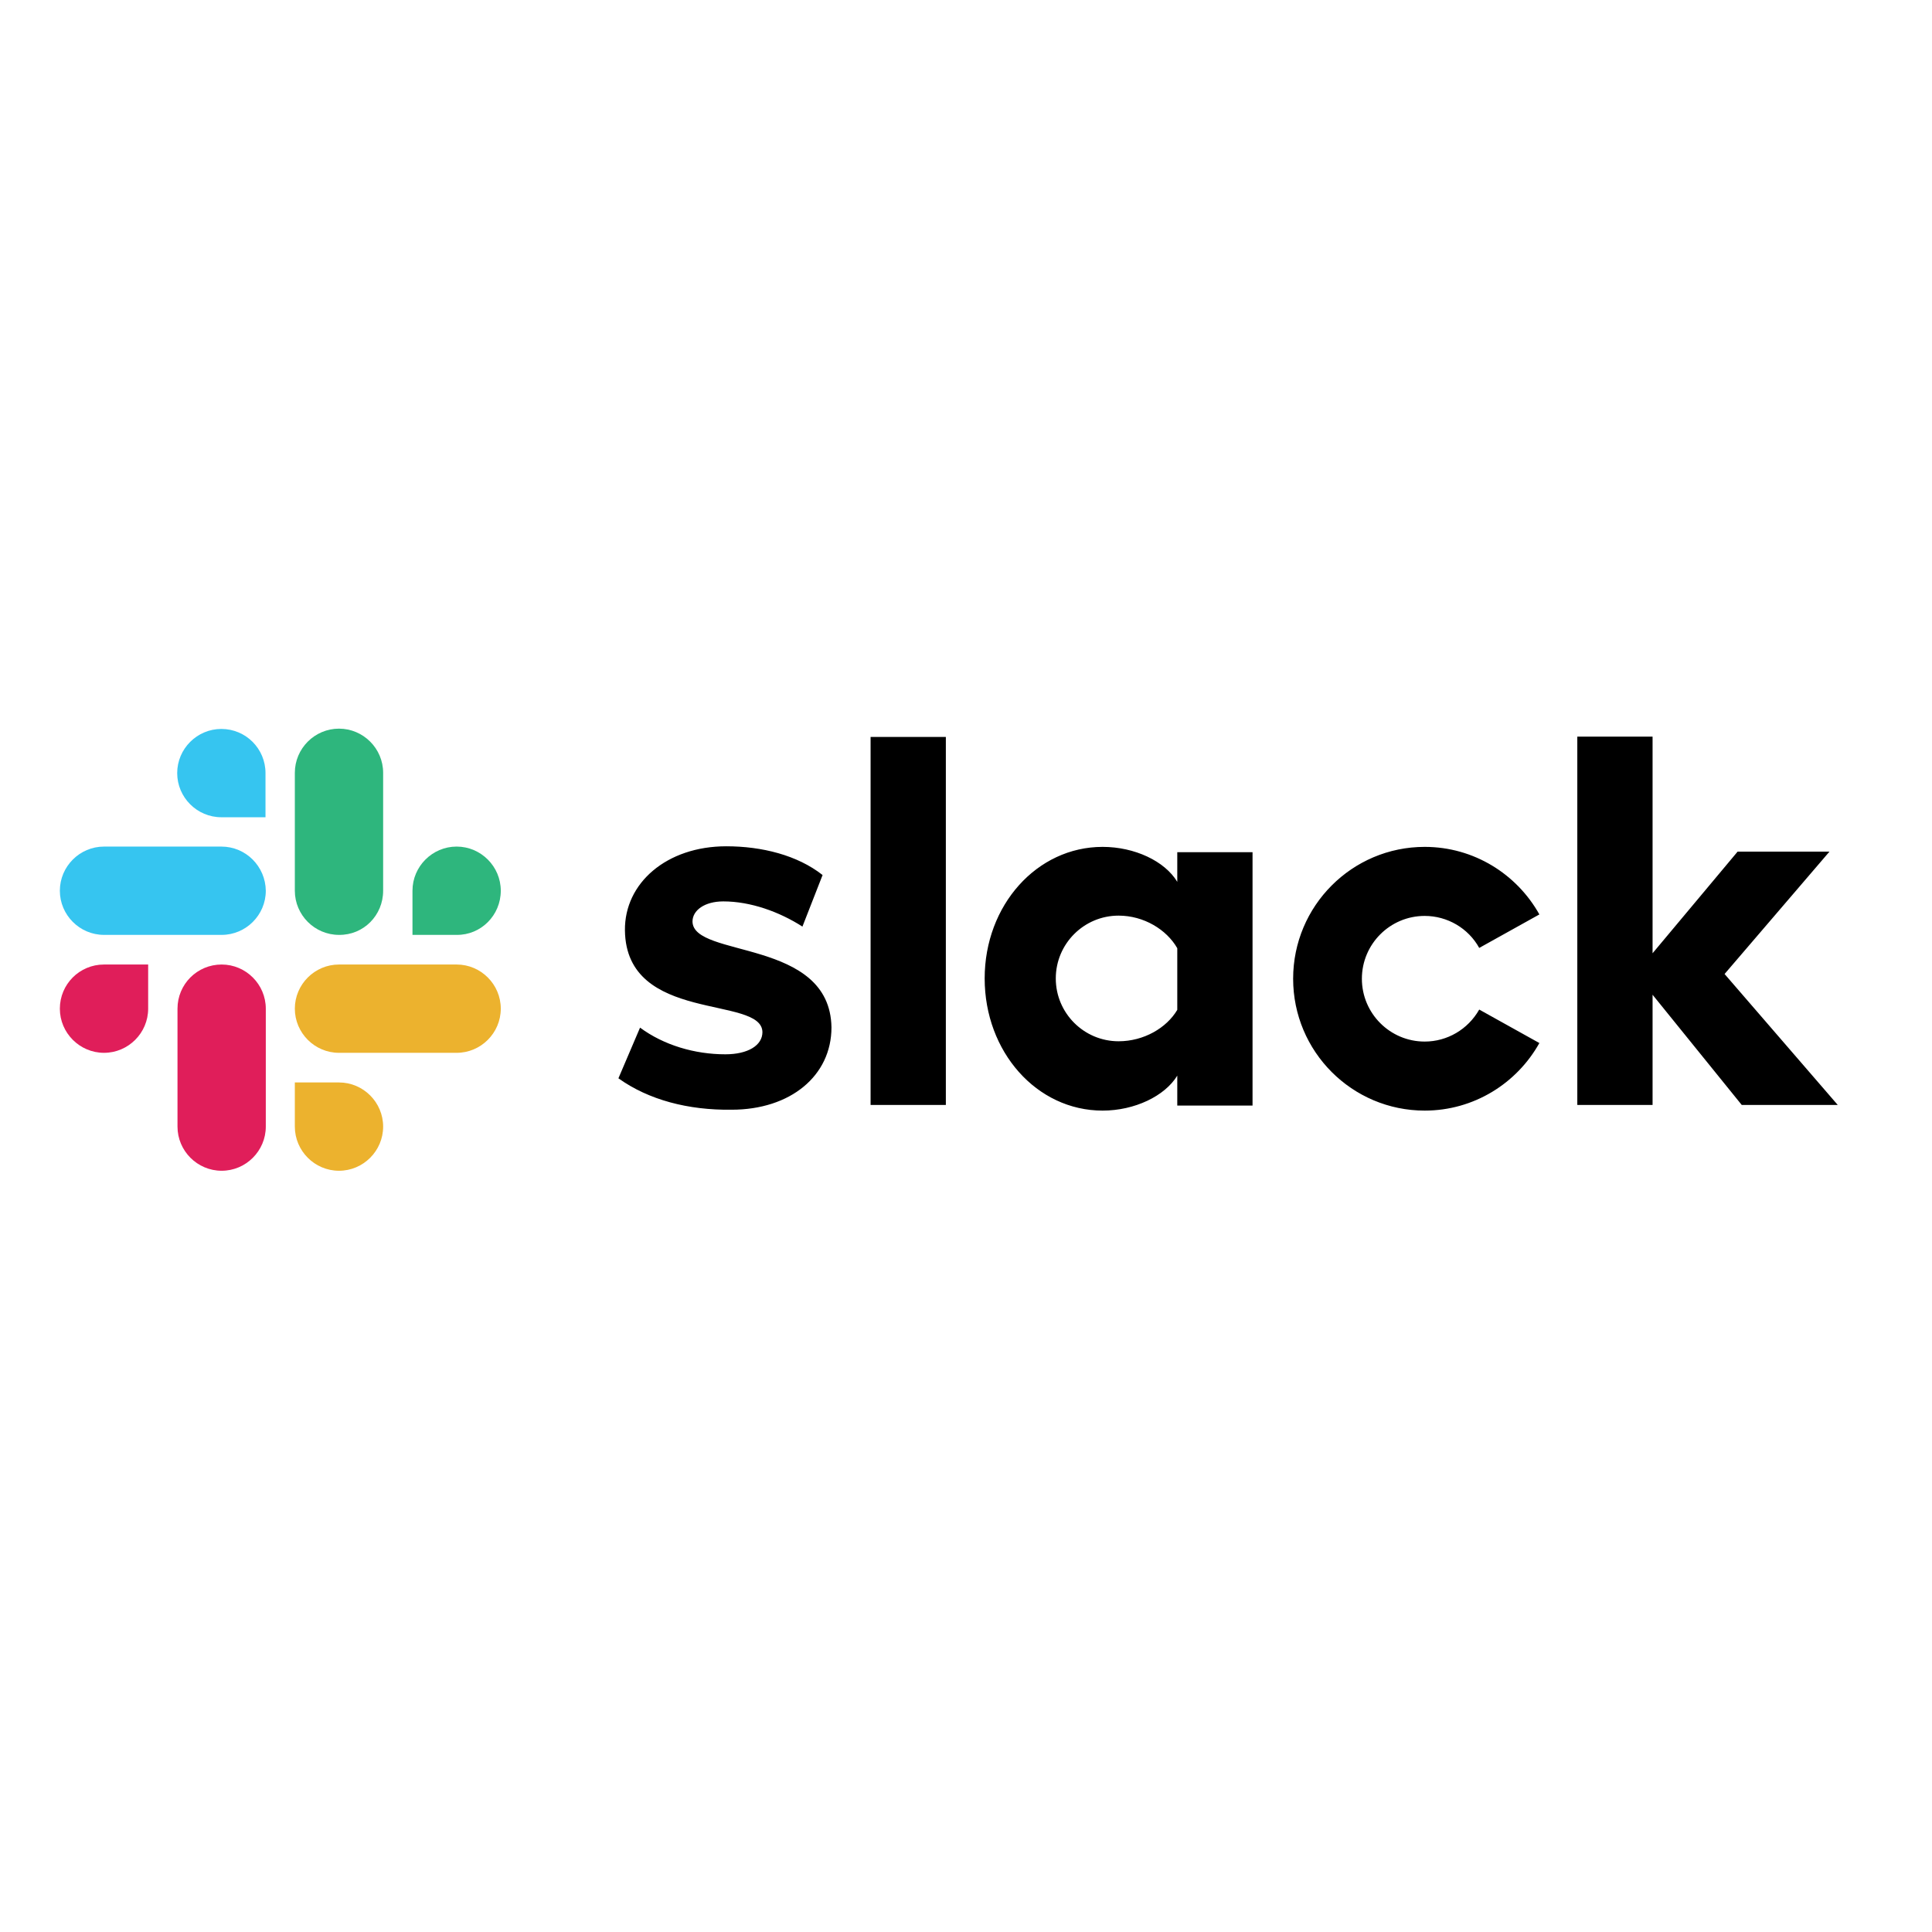
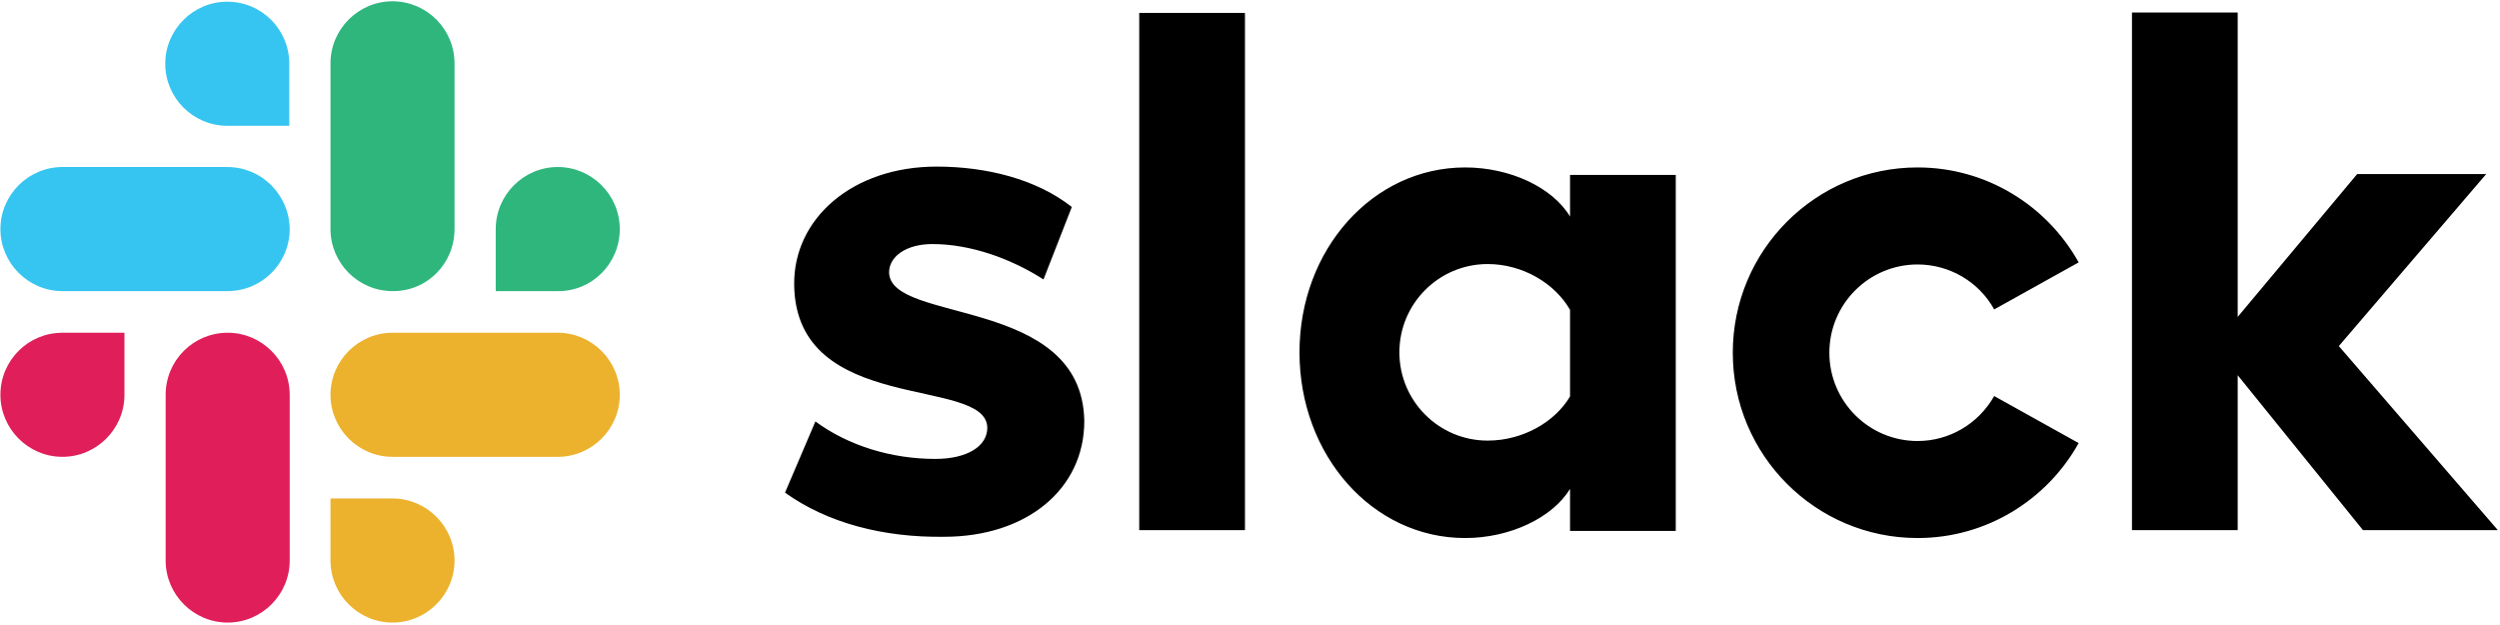
- <svg xmlns="http://www.w3.org/2000/svg" version="1.1" id="layer" x="0px" y="0px" viewBox="0 0 652 652" style="enable-background:new 0 0 652 652;" xml:space="preserve">
+ <svg xmlns="http://www.w3.org/2000/svg" version="1.1" id="layer" x="0px" y="0px" viewBox="20.1 245.59 600.38 149.96" style="enable-background:new 0 0 652 652;" xml:space="preserve">
  <style type="text/css">
	.st0{fill:#36C5F0;}
	.st1{fill:#2EB67D;}
	.st2{fill:#ECB22E;}
	.st3{fill:#E01E5A;}
</style>
  <path d="M208.7,363.9l7.3-17.1c8,5.9,18.4,9,28.8,9c7.6,0,12.5-3,12.5-7.5c-0.2-12.5-46-2.8-46.4-34.3c-0.2-16,14.1-28.4,34.2-28.4  c12,0,24,3,32.5,9.7l-6.8,17.4c-7.8-5-17.5-8.5-26.7-8.5c-6.3,0-10.4,3-10.4,6.8c0.2,12.4,46.4,5.6,46.9,35.7  c0,16.4-13.9,27.8-33.7,27.8C232.3,374.7,218.9,371.2,208.7,363.9 M499.2,340.7c-3.8,6.7-10.8,10.8-18.4,10.8  c-11.7,0-21.2-9.5-21.2-21.2s9.5-21.2,21.2-21.2c7.6,0,14.7,4.1,18.4,10.8l20.3-11.3c-7.6-13.6-22.1-22.8-38.7-22.8  c-24.5,0-44.4,19.9-44.4,44.5c0,24.6,19.9,44.5,44.4,44.5c16.6,0,31.1-9.2,38.7-22.8L499.2,340.7z M293.8,372.9h25.4V248.7h-25.4  L293.8,372.9z M532.3,248.7v124.2h25.4v-37.2l30.1,37.2h32.4L582,328.7l35.4-41.3h-31l-28.7,34.3v-73.1H532.3z M397.3,287.5v10.1  c-4.2-7-14.4-11.8-25.2-11.8c-22.2,0-39.8,19.7-39.8,44.4c0,24.7,17.5,44.6,39.8,44.6c10.8,0,21-4.9,25.2-11.8v10.1h25.4v-85.5  H397.3z M397.3,340.8c-3.6,6.1-11.3,10.6-19.8,10.6c-11.7,0-21.2-9.5-21.2-21.2s9.5-21.2,21.2-21.2c8.5,0,16.2,4.7,19.8,11V340.8z" />
  <path class="st0" d="M74.7,246c-8.2,0-14.9,6.7-14.9,14.9c0,8.2,6.7,14.9,14.9,14.9c0,0,0,0,0,0h14.9v-14.9  C89.6,252.7,83,246,74.7,246 M74.7,285.7H35.1c-8.2,0-14.9,6.7-14.9,14.9c0,8.2,6.7,14.9,14.9,14.9h39.7c8.2,0,14.9-6.7,14.9-14.9  C89.6,292.4,83,285.7,74.7,285.7" />
  <path class="st1" d="M169,300.6c0-8.2-6.7-14.9-14.9-14.9s-14.9,6.7-14.9,14.9v14.9h14.9C162.3,315.6,169,308.9,169,300.6   M129.3,300.6v-39.8c0-8.2-6.7-14.9-14.9-14.9c-8.2,0-14.9,6.7-14.9,14.9v39.8c0,8.2,6.7,14.9,14.9,14.9  C122.7,315.6,129.3,308.9,129.3,300.6" />
  <path class="st2" d="M114.4,395.1c8.2,0,14.9-6.7,14.9-14.9c0-8.2-6.7-14.9-14.9-14.9H99.5v14.9C99.5,388.4,106.2,395.1,114.4,395.1   M114.4,355.3h39.7c8.2,0,14.9-6.7,14.9-14.9c0-8.2-6.7-14.9-14.9-14.9h-39.7c-8.2,0-14.9,6.7-14.9,14.9  C99.5,348.6,106.2,355.3,114.4,355.3C114.4,355.3,114.4,355.3,114.4,355.3" />
  <path class="st3" d="M20.2,340.4c0,8.2,6.7,14.9,14.9,14.9c0,0,0,0,0,0c8.2,0,14.9-6.7,14.9-14.9v-14.9H35.1  C26.8,325.5,20.2,332.2,20.2,340.4 M59.9,340.4v39.8c0,8.2,6.7,14.9,14.9,14.9c8.2,0,14.9-6.7,14.9-14.9v-39.8  c0-8.2-6.7-14.9-14.9-14.9c0,0,0,0,0,0C66.5,325.5,59.9,332.2,59.9,340.4" />
</svg>
